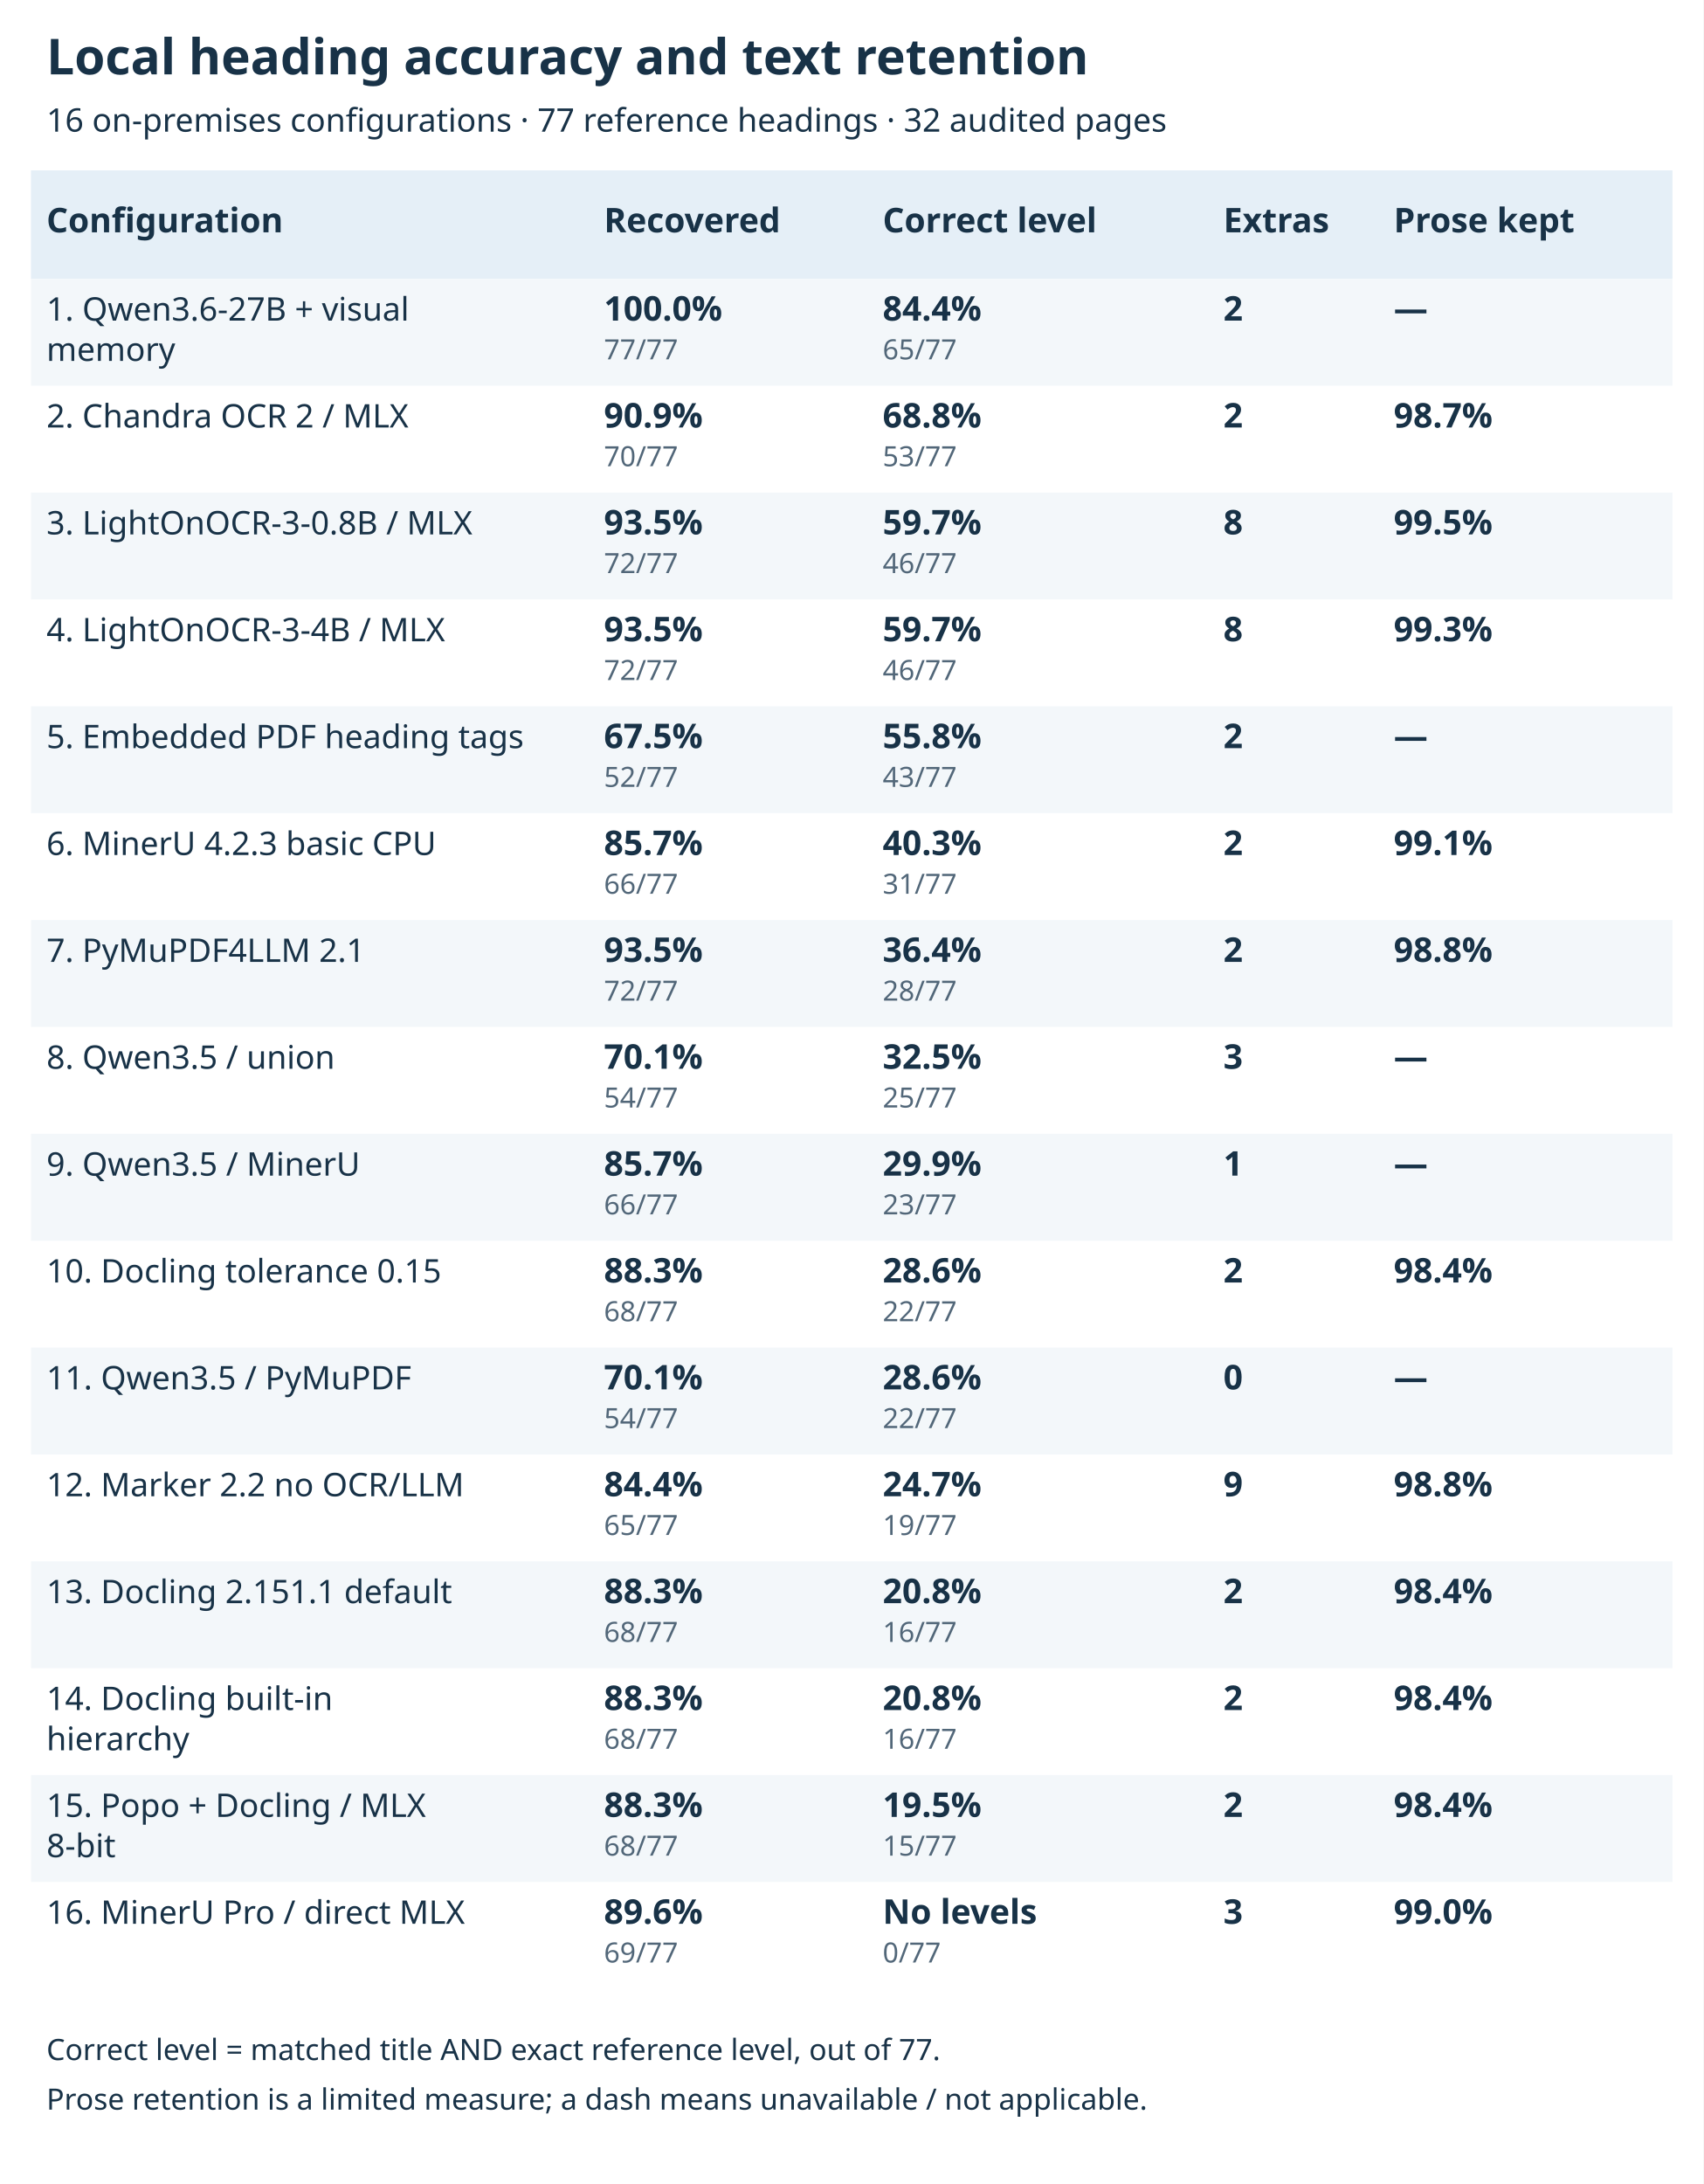
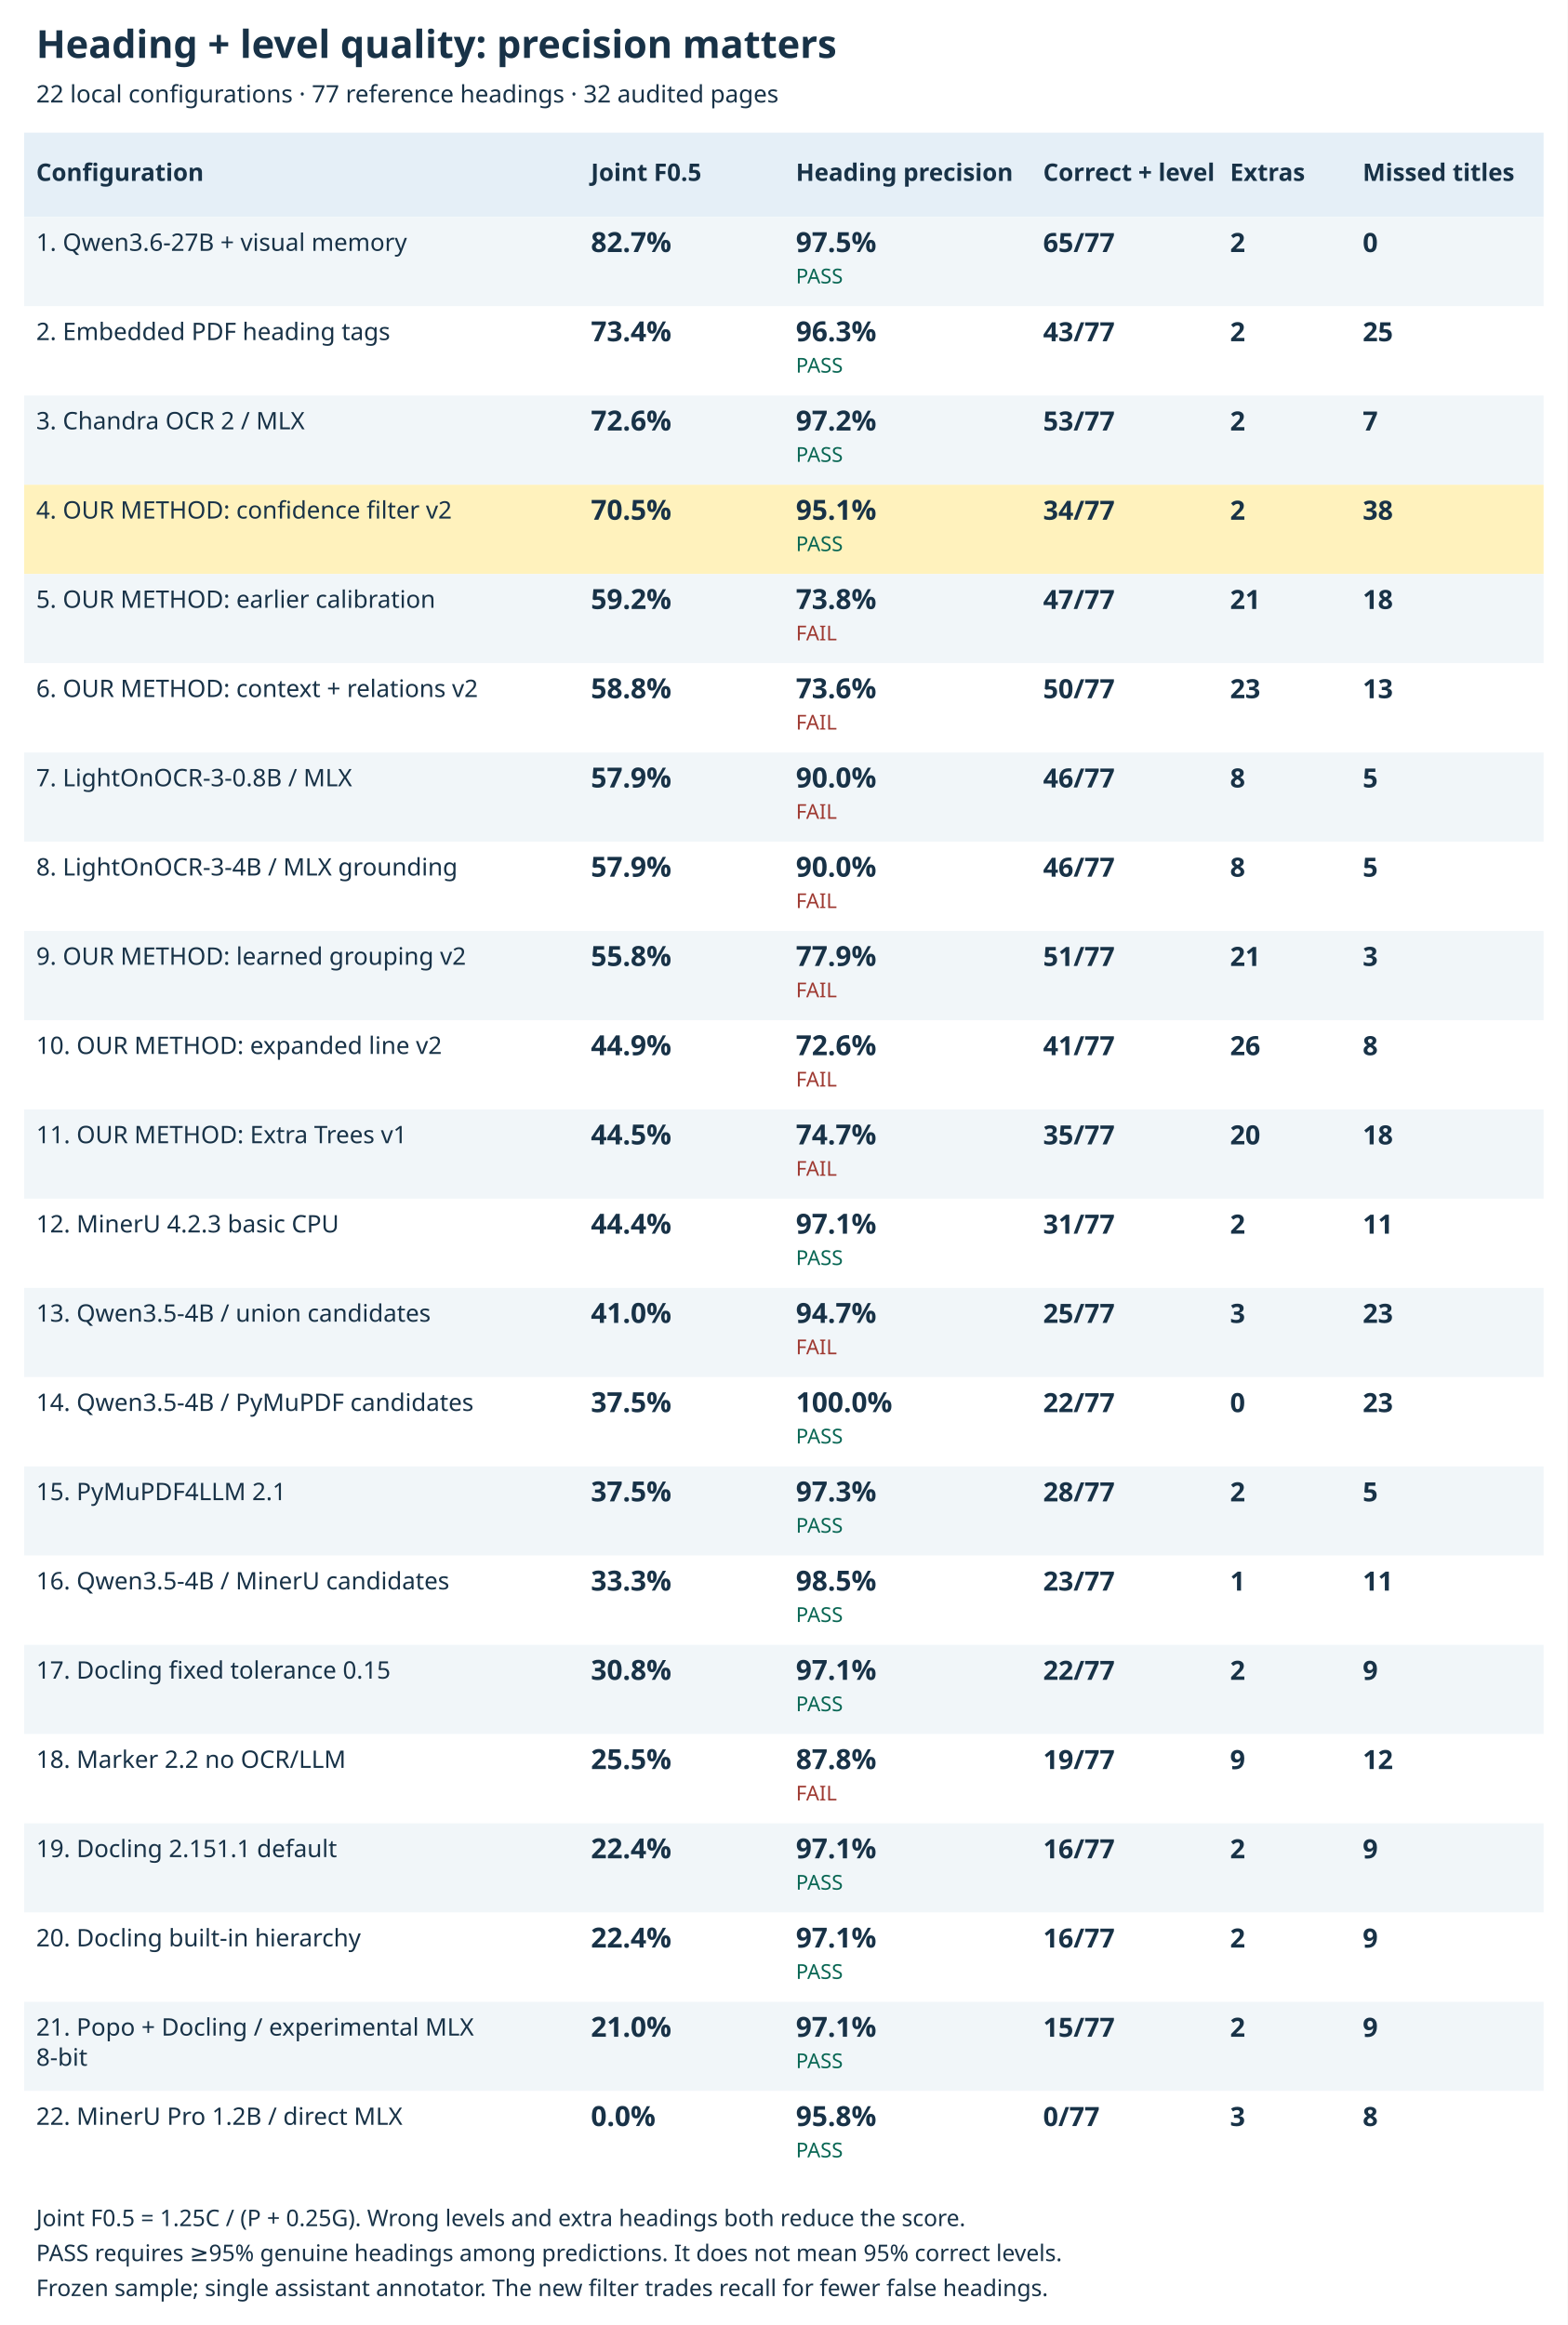
- <svg xmlns="http://www.w3.org/2000/svg" width="1100" height="1410">
-   <rect width="1100" height="1410" fill="#ffffff" />
-   <text x="30" y="48" font-family="sans-serif" font-size="32" fill="#183247" font-weight="700">Local heading accuracy and text retention</text>
-   <text x="30" y="85" font-family="sans-serif" font-size="21" fill="#183247" font-weight="400">16 on-premises configurations · 77 reference headings · 32 audited pages</text>
-   <rect x="20" y="110" width="1060" height="70" fill="#e5eff7" />
-   <text x="30" y="150" font-family="sans-serif" font-size="22" fill="#183247" font-weight="700">Configuration</text>
-   <text x="390" y="150" font-family="sans-serif" font-size="22" fill="#183247" font-weight="700">Recovered</text>
-   <text x="570" y="150" font-family="sans-serif" font-size="22" fill="#183247" font-weight="700">Correct level</text>
-   <text x="790" y="150" font-family="sans-serif" font-size="22" fill="#183247" font-weight="700">Extras</text>
-   <text x="900" y="150" font-family="sans-serif" font-size="22" fill="#183247" font-weight="700">Prose kept</text>
-   <rect x="20" y="180" width="1060" height="69" fill="#f3f7fa" />
-   <text x="30" y="207" font-family="sans-serif" font-size="21" fill="#183247" font-weight="400">1. Qwen3.6-27B + visual</text>
-   <text x="30" y="233" font-family="sans-serif" font-size="21" fill="#183247" font-weight="400">memory</text>
-   <text x="390" y="207" font-family="sans-serif" font-size="22" fill="#183247" font-weight="700">100.0%</text>
-   <text x="390" y="232" font-family="sans-serif" font-size="18" fill="#526779" font-weight="400">77/77</text>
-   <text x="570" y="207" font-family="sans-serif" font-size="22" fill="#183247" font-weight="700">84.4%</text>
-   <text x="570" y="232" font-family="sans-serif" font-size="18" fill="#526779" font-weight="400">65/77</text>
-   <text x="790" y="207" font-family="sans-serif" font-size="22" fill="#183247" font-weight="700">2</text>
-   <text x="900" y="207" font-family="sans-serif" font-size="22" fill="#183247" font-weight="700">—</text>
-   <text x="30" y="276" font-family="sans-serif" font-size="21" fill="#183247" font-weight="400">2. Chandra OCR 2 / MLX</text>
-   <text x="390" y="276" font-family="sans-serif" font-size="22" fill="#183247" font-weight="700">90.9%</text>
-   <text x="390" y="301" font-family="sans-serif" font-size="18" fill="#526779" font-weight="400">70/77</text>
-   <text x="570" y="276" font-family="sans-serif" font-size="22" fill="#183247" font-weight="700">68.8%</text>
-   <text x="570" y="301" font-family="sans-serif" font-size="18" fill="#526779" font-weight="400">53/77</text>
-   <text x="790" y="276" font-family="sans-serif" font-size="22" fill="#183247" font-weight="700">2</text>
-   <text x="900" y="276" font-family="sans-serif" font-size="22" fill="#183247" font-weight="700">98.7%</text>
-   <rect x="20" y="318" width="1060" height="69" fill="#f3f7fa" />
-   <text x="30" y="345" font-family="sans-serif" font-size="21" fill="#183247" font-weight="400">3. LightOnOCR-3-0.8B / MLX</text>
-   <text x="390" y="345" font-family="sans-serif" font-size="22" fill="#183247" font-weight="700">93.5%</text>
-   <text x="390" y="370" font-family="sans-serif" font-size="18" fill="#526779" font-weight="400">72/77</text>
-   <text x="570" y="345" font-family="sans-serif" font-size="22" fill="#183247" font-weight="700">59.7%</text>
-   <text x="570" y="370" font-family="sans-serif" font-size="18" fill="#526779" font-weight="400">46/77</text>
-   <text x="790" y="345" font-family="sans-serif" font-size="22" fill="#183247" font-weight="700">8</text>
-   <text x="900" y="345" font-family="sans-serif" font-size="22" fill="#183247" font-weight="700">99.5%</text>
-   <text x="30" y="414" font-family="sans-serif" font-size="21" fill="#183247" font-weight="400">4. LightOnOCR-3-4B / MLX</text>
-   <text x="390" y="414" font-family="sans-serif" font-size="22" fill="#183247" font-weight="700">93.5%</text>
-   <text x="390" y="439" font-family="sans-serif" font-size="18" fill="#526779" font-weight="400">72/77</text>
-   <text x="570" y="414" font-family="sans-serif" font-size="22" fill="#183247" font-weight="700">59.7%</text>
-   <text x="570" y="439" font-family="sans-serif" font-size="18" fill="#526779" font-weight="400">46/77</text>
-   <text x="790" y="414" font-family="sans-serif" font-size="22" fill="#183247" font-weight="700">8</text>
-   <text x="900" y="414" font-family="sans-serif" font-size="22" fill="#183247" font-weight="700">99.3%</text>
-   <rect x="20" y="456" width="1060" height="69" fill="#f3f7fa" />
-   <text x="30" y="483" font-family="sans-serif" font-size="21" fill="#183247" font-weight="400">5. Embedded PDF heading tags</text>
-   <text x="390" y="483" font-family="sans-serif" font-size="22" fill="#183247" font-weight="700">67.5%</text>
-   <text x="390" y="508" font-family="sans-serif" font-size="18" fill="#526779" font-weight="400">52/77</text>
-   <text x="570" y="483" font-family="sans-serif" font-size="22" fill="#183247" font-weight="700">55.8%</text>
-   <text x="570" y="508" font-family="sans-serif" font-size="18" fill="#526779" font-weight="400">43/77</text>
-   <text x="790" y="483" font-family="sans-serif" font-size="22" fill="#183247" font-weight="700">2</text>
-   <text x="900" y="483" font-family="sans-serif" font-size="22" fill="#183247" font-weight="700">—</text>
-   <text x="30" y="552" font-family="sans-serif" font-size="21" fill="#183247" font-weight="400">6. MinerU 4.2.3 basic CPU</text>
-   <text x="390" y="552" font-family="sans-serif" font-size="22" fill="#183247" font-weight="700">85.7%</text>
-   <text x="390" y="577" font-family="sans-serif" font-size="18" fill="#526779" font-weight="400">66/77</text>
-   <text x="570" y="552" font-family="sans-serif" font-size="22" fill="#183247" font-weight="700">40.3%</text>
-   <text x="570" y="577" font-family="sans-serif" font-size="18" fill="#526779" font-weight="400">31/77</text>
-   <text x="790" y="552" font-family="sans-serif" font-size="22" fill="#183247" font-weight="700">2</text>
-   <text x="900" y="552" font-family="sans-serif" font-size="22" fill="#183247" font-weight="700">99.1%</text>
-   <rect x="20" y="594" width="1060" height="69" fill="#f3f7fa" />
-   <text x="30" y="621" font-family="sans-serif" font-size="21" fill="#183247" font-weight="400">7. PyMuPDF4LLM 2.1</text>
-   <text x="390" y="621" font-family="sans-serif" font-size="22" fill="#183247" font-weight="700">93.5%</text>
-   <text x="390" y="646" font-family="sans-serif" font-size="18" fill="#526779" font-weight="400">72/77</text>
-   <text x="570" y="621" font-family="sans-serif" font-size="22" fill="#183247" font-weight="700">36.4%</text>
-   <text x="570" y="646" font-family="sans-serif" font-size="18" fill="#526779" font-weight="400">28/77</text>
-   <text x="790" y="621" font-family="sans-serif" font-size="22" fill="#183247" font-weight="700">2</text>
-   <text x="900" y="621" font-family="sans-serif" font-size="22" fill="#183247" font-weight="700">98.8%</text>
-   <text x="30" y="690" font-family="sans-serif" font-size="21" fill="#183247" font-weight="400">8. Qwen3.5 / union</text>
-   <text x="390" y="690" font-family="sans-serif" font-size="22" fill="#183247" font-weight="700">70.1%</text>
-   <text x="390" y="715" font-family="sans-serif" font-size="18" fill="#526779" font-weight="400">54/77</text>
-   <text x="570" y="690" font-family="sans-serif" font-size="22" fill="#183247" font-weight="700">32.5%</text>
-   <text x="570" y="715" font-family="sans-serif" font-size="18" fill="#526779" font-weight="400">25/77</text>
-   <text x="790" y="690" font-family="sans-serif" font-size="22" fill="#183247" font-weight="700">3</text>
-   <text x="900" y="690" font-family="sans-serif" font-size="22" fill="#183247" font-weight="700">—</text>
-   <rect x="20" y="732" width="1060" height="69" fill="#f3f7fa" />
-   <text x="30" y="759" font-family="sans-serif" font-size="21" fill="#183247" font-weight="400">9. Qwen3.5 / MinerU</text>
-   <text x="390" y="759" font-family="sans-serif" font-size="22" fill="#183247" font-weight="700">85.7%</text>
-   <text x="390" y="784" font-family="sans-serif" font-size="18" fill="#526779" font-weight="400">66/77</text>
-   <text x="570" y="759" font-family="sans-serif" font-size="22" fill="#183247" font-weight="700">29.9%</text>
-   <text x="570" y="784" font-family="sans-serif" font-size="18" fill="#526779" font-weight="400">23/77</text>
-   <text x="790" y="759" font-family="sans-serif" font-size="22" fill="#183247" font-weight="700">1</text>
-   <text x="900" y="759" font-family="sans-serif" font-size="22" fill="#183247" font-weight="700">—</text>
-   <text x="30" y="828" font-family="sans-serif" font-size="21" fill="#183247" font-weight="400">10. Docling tolerance 0.15</text>
-   <text x="390" y="828" font-family="sans-serif" font-size="22" fill="#183247" font-weight="700">88.3%</text>
-   <text x="390" y="853" font-family="sans-serif" font-size="18" fill="#526779" font-weight="400">68/77</text>
-   <text x="570" y="828" font-family="sans-serif" font-size="22" fill="#183247" font-weight="700">28.6%</text>
-   <text x="570" y="853" font-family="sans-serif" font-size="18" fill="#526779" font-weight="400">22/77</text>
-   <text x="790" y="828" font-family="sans-serif" font-size="22" fill="#183247" font-weight="700">2</text>
-   <text x="900" y="828" font-family="sans-serif" font-size="22" fill="#183247" font-weight="700">98.4%</text>
-   <rect x="20" y="870" width="1060" height="69" fill="#f3f7fa" />
-   <text x="30" y="897" font-family="sans-serif" font-size="21" fill="#183247" font-weight="400">11. Qwen3.5 / PyMuPDF</text>
-   <text x="390" y="897" font-family="sans-serif" font-size="22" fill="#183247" font-weight="700">70.1%</text>
-   <text x="390" y="922" font-family="sans-serif" font-size="18" fill="#526779" font-weight="400">54/77</text>
-   <text x="570" y="897" font-family="sans-serif" font-size="22" fill="#183247" font-weight="700">28.6%</text>
-   <text x="570" y="922" font-family="sans-serif" font-size="18" fill="#526779" font-weight="400">22/77</text>
-   <text x="790" y="897" font-family="sans-serif" font-size="22" fill="#183247" font-weight="700">0</text>
-   <text x="900" y="897" font-family="sans-serif" font-size="22" fill="#183247" font-weight="700">—</text>
-   <text x="30" y="966" font-family="sans-serif" font-size="21" fill="#183247" font-weight="400">12. Marker 2.2 no OCR/LLM</text>
-   <text x="390" y="966" font-family="sans-serif" font-size="22" fill="#183247" font-weight="700">84.4%</text>
-   <text x="390" y="991" font-family="sans-serif" font-size="18" fill="#526779" font-weight="400">65/77</text>
-   <text x="570" y="966" font-family="sans-serif" font-size="22" fill="#183247" font-weight="700">24.7%</text>
-   <text x="570" y="991" font-family="sans-serif" font-size="18" fill="#526779" font-weight="400">19/77</text>
-   <text x="790" y="966" font-family="sans-serif" font-size="22" fill="#183247" font-weight="700">9</text>
-   <text x="900" y="966" font-family="sans-serif" font-size="22" fill="#183247" font-weight="700">98.8%</text>
-   <rect x="20" y="1008" width="1060" height="69" fill="#f3f7fa" />
-   <text x="30" y="1035" font-family="sans-serif" font-size="21" fill="#183247" font-weight="400">13. Docling 2.151.1 default</text>
-   <text x="390" y="1035" font-family="sans-serif" font-size="22" fill="#183247" font-weight="700">88.3%</text>
-   <text x="390" y="1060" font-family="sans-serif" font-size="18" fill="#526779" font-weight="400">68/77</text>
-   <text x="570" y="1035" font-family="sans-serif" font-size="22" fill="#183247" font-weight="700">20.8%</text>
-   <text x="570" y="1060" font-family="sans-serif" font-size="18" fill="#526779" font-weight="400">16/77</text>
-   <text x="790" y="1035" font-family="sans-serif" font-size="22" fill="#183247" font-weight="700">2</text>
-   <text x="900" y="1035" font-family="sans-serif" font-size="22" fill="#183247" font-weight="700">98.4%</text>
-   <text x="30" y="1104" font-family="sans-serif" font-size="21" fill="#183247" font-weight="400">14. Docling built-in</text>
-   <text x="30" y="1130" font-family="sans-serif" font-size="21" fill="#183247" font-weight="400">hierarchy</text>
-   <text x="390" y="1104" font-family="sans-serif" font-size="22" fill="#183247" font-weight="700">88.3%</text>
-   <text x="390" y="1129" font-family="sans-serif" font-size="18" fill="#526779" font-weight="400">68/77</text>
-   <text x="570" y="1104" font-family="sans-serif" font-size="22" fill="#183247" font-weight="700">20.8%</text>
-   <text x="570" y="1129" font-family="sans-serif" font-size="18" fill="#526779" font-weight="400">16/77</text>
-   <text x="790" y="1104" font-family="sans-serif" font-size="22" fill="#183247" font-weight="700">2</text>
-   <text x="900" y="1104" font-family="sans-serif" font-size="22" fill="#183247" font-weight="700">98.4%</text>
-   <rect x="20" y="1146" width="1060" height="69" fill="#f3f7fa" />
-   <text x="30" y="1173" font-family="sans-serif" font-size="21" fill="#183247" font-weight="400">15. Popo + Docling / MLX</text>
-   <text x="30" y="1199" font-family="sans-serif" font-size="21" fill="#183247" font-weight="400">8-bit</text>
-   <text x="390" y="1173" font-family="sans-serif" font-size="22" fill="#183247" font-weight="700">88.3%</text>
-   <text x="390" y="1198" font-family="sans-serif" font-size="18" fill="#526779" font-weight="400">68/77</text>
-   <text x="570" y="1173" font-family="sans-serif" font-size="22" fill="#183247" font-weight="700">19.5%</text>
-   <text x="570" y="1198" font-family="sans-serif" font-size="18" fill="#526779" font-weight="400">15/77</text>
-   <text x="790" y="1173" font-family="sans-serif" font-size="22" fill="#183247" font-weight="700">2</text>
-   <text x="900" y="1173" font-family="sans-serif" font-size="22" fill="#183247" font-weight="700">98.4%</text>
-   <text x="30" y="1242" font-family="sans-serif" font-size="21" fill="#183247" font-weight="400">16. MinerU Pro / direct MLX</text>
-   <text x="390" y="1242" font-family="sans-serif" font-size="22" fill="#183247" font-weight="700">89.6%</text>
-   <text x="390" y="1267" font-family="sans-serif" font-size="18" fill="#526779" font-weight="400">69/77</text>
-   <text x="570" y="1242" font-family="sans-serif" font-size="22" fill="#183247" font-weight="700">No levels</text>
-   <text x="570" y="1267" font-family="sans-serif" font-size="18" fill="#526779" font-weight="400">0/77</text>
-   <text x="790" y="1242" font-family="sans-serif" font-size="22" fill="#183247" font-weight="700">3</text>
-   <text x="900" y="1242" font-family="sans-serif" font-size="22" fill="#183247" font-weight="700">99.0%</text>
-   <text x="30" y="1330" font-family="sans-serif" font-size="19" fill="#183247" font-weight="400">Correct level = matched title AND exact reference level, out of 77.</text>
-   <text x="30" y="1362" font-family="sans-serif" font-size="19" fill="#183247" font-weight="400">Prose retention is a limited measure; a dash means unavailable / not applicable.</text>
+ <svg xmlns="http://www.w3.org/2000/svg" width="1300" height="1928">
+   <rect width="1300" height="1928" fill="white" />
+   <text x="30" y="48" font-family="sans-serif" font-size="32" fill="#183247" font-weight="700">Heading + level quality: precision matters</text>
+   <text x="30" y="85" font-family="sans-serif" font-size="20" fill="#183247" font-weight="400">22 local configurations · 77 reference headings · 32 audited pages</text>
+   <rect x="20" y="110" width="1260" height="70" fill="#e5eff7" />
+   <text x="30" y="150" font-family="sans-serif" font-size="20" fill="#183247" font-weight="700">Configuration</text>
+   <text x="490" y="150" font-family="sans-serif" font-size="20" fill="#183247" font-weight="700">Joint F0.5</text>
+   <text x="660" y="150" font-family="sans-serif" font-size="20" fill="#183247" font-weight="700">Heading precision</text>
+   <text x="865" y="150" font-family="sans-serif" font-size="20" fill="#183247" font-weight="700">Correct + level</text>
+   <text x="1020" y="150" font-family="sans-serif" font-size="20" fill="#183247" font-weight="700">Extras</text>
+   <text x="1130" y="150" font-family="sans-serif" font-size="20" fill="#183247" font-weight="700">Missed titles</text>
+   <rect x="20" y="180" width="1260" height="74" fill="#f1f6f9" />
+   <text x="30" y="208" font-family="sans-serif" font-size="20" fill="#183247" font-weight="400">1. Qwen3.6-27B + visual memory</text>
+   <text x="490" y="209" font-family="sans-serif" font-size="23" fill="#183247" font-weight="700">82.7%</text>
+   <text x="660" y="209" font-family="sans-serif" font-size="23" fill="#183247" font-weight="700">97.5%</text>
+   <text x="660" y="235" font-family="sans-serif" font-size="17" fill="#086653" font-weight="400">PASS</text>
+   <text x="865" y="209" font-family="sans-serif" font-size="22" fill="#183247" font-weight="700">65/77</text>
+   <text x="1020" y="209" font-family="sans-serif" font-size="22" fill="#183247" font-weight="700">2</text>
+   <text x="1130" y="209" font-family="sans-serif" font-size="22" fill="#183247" font-weight="700">0</text>
+   <rect x="20" y="254" width="1260" height="74" fill="white" />
+   <text x="30" y="282" font-family="sans-serif" font-size="20" fill="#183247" font-weight="400">2. Embedded PDF heading tags</text>
+   <text x="490" y="283" font-family="sans-serif" font-size="23" fill="#183247" font-weight="700">73.4%</text>
+   <text x="660" y="283" font-family="sans-serif" font-size="23" fill="#183247" font-weight="700">96.3%</text>
+   <text x="660" y="309" font-family="sans-serif" font-size="17" fill="#086653" font-weight="400">PASS</text>
+   <text x="865" y="283" font-family="sans-serif" font-size="22" fill="#183247" font-weight="700">43/77</text>
+   <text x="1020" y="283" font-family="sans-serif" font-size="22" fill="#183247" font-weight="700">2</text>
+   <text x="1130" y="283" font-family="sans-serif" font-size="22" fill="#183247" font-weight="700">25</text>
+   <rect x="20" y="328" width="1260" height="74" fill="#f1f6f9" />
+   <text x="30" y="356" font-family="sans-serif" font-size="20" fill="#183247" font-weight="400">3. Chandra OCR 2 / MLX</text>
+   <text x="490" y="357" font-family="sans-serif" font-size="23" fill="#183247" font-weight="700">72.6%</text>
+   <text x="660" y="357" font-family="sans-serif" font-size="23" fill="#183247" font-weight="700">97.2%</text>
+   <text x="660" y="383" font-family="sans-serif" font-size="17" fill="#086653" font-weight="400">PASS</text>
+   <text x="865" y="357" font-family="sans-serif" font-size="22" fill="#183247" font-weight="700">53/77</text>
+   <text x="1020" y="357" font-family="sans-serif" font-size="22" fill="#183247" font-weight="700">2</text>
+   <text x="1130" y="357" font-family="sans-serif" font-size="22" fill="#183247" font-weight="700">7</text>
+   <rect x="20" y="402" width="1260" height="74" fill="#fff2bd" />
+   <text x="30" y="430" font-family="sans-serif" font-size="20" fill="#183247" font-weight="400">4. OUR METHOD: confidence filter v2</text>
+   <text x="490" y="431" font-family="sans-serif" font-size="23" fill="#183247" font-weight="700">70.5%</text>
+   <text x="660" y="431" font-family="sans-serif" font-size="23" fill="#183247" font-weight="700">95.1%</text>
+   <text x="660" y="457" font-family="sans-serif" font-size="17" fill="#086653" font-weight="400">PASS</text>
+   <text x="865" y="431" font-family="sans-serif" font-size="22" fill="#183247" font-weight="700">34/77</text>
+   <text x="1020" y="431" font-family="sans-serif" font-size="22" fill="#183247" font-weight="700">2</text>
+   <text x="1130" y="431" font-family="sans-serif" font-size="22" fill="#183247" font-weight="700">38</text>
+   <rect x="20" y="476" width="1260" height="74" fill="#f1f6f9" />
+   <text x="30" y="504" font-family="sans-serif" font-size="20" fill="#183247" font-weight="400">5. OUR METHOD: earlier calibration</text>
+   <text x="490" y="505" font-family="sans-serif" font-size="23" fill="#183247" font-weight="700">59.2%</text>
+   <text x="660" y="505" font-family="sans-serif" font-size="23" fill="#183247" font-weight="700">73.8%</text>
+   <text x="660" y="531" font-family="sans-serif" font-size="17" fill="#9e3931" font-weight="400">FAIL</text>
+   <text x="865" y="505" font-family="sans-serif" font-size="22" fill="#183247" font-weight="700">47/77</text>
+   <text x="1020" y="505" font-family="sans-serif" font-size="22" fill="#183247" font-weight="700">21</text>
+   <text x="1130" y="505" font-family="sans-serif" font-size="22" fill="#183247" font-weight="700">18</text>
+   <rect x="20" y="550" width="1260" height="74" fill="white" />
+   <text x="30" y="578" font-family="sans-serif" font-size="20" fill="#183247" font-weight="400">6. OUR METHOD: context + relations v2</text>
+   <text x="490" y="579" font-family="sans-serif" font-size="23" fill="#183247" font-weight="700">58.8%</text>
+   <text x="660" y="579" font-family="sans-serif" font-size="23" fill="#183247" font-weight="700">73.6%</text>
+   <text x="660" y="605" font-family="sans-serif" font-size="17" fill="#9e3931" font-weight="400">FAIL</text>
+   <text x="865" y="579" font-family="sans-serif" font-size="22" fill="#183247" font-weight="700">50/77</text>
+   <text x="1020" y="579" font-family="sans-serif" font-size="22" fill="#183247" font-weight="700">23</text>
+   <text x="1130" y="579" font-family="sans-serif" font-size="22" fill="#183247" font-weight="700">13</text>
+   <rect x="20" y="624" width="1260" height="74" fill="#f1f6f9" />
+   <text x="30" y="652" font-family="sans-serif" font-size="20" fill="#183247" font-weight="400">7. LightOnOCR-3-0.8B / MLX</text>
+   <text x="490" y="653" font-family="sans-serif" font-size="23" fill="#183247" font-weight="700">57.9%</text>
+   <text x="660" y="653" font-family="sans-serif" font-size="23" fill="#183247" font-weight="700">90.0%</text>
+   <text x="660" y="679" font-family="sans-serif" font-size="17" fill="#9e3931" font-weight="400">FAIL</text>
+   <text x="865" y="653" font-family="sans-serif" font-size="22" fill="#183247" font-weight="700">46/77</text>
+   <text x="1020" y="653" font-family="sans-serif" font-size="22" fill="#183247" font-weight="700">8</text>
+   <text x="1130" y="653" font-family="sans-serif" font-size="22" fill="#183247" font-weight="700">5</text>
+   <rect x="20" y="698" width="1260" height="74" fill="white" />
+   <text x="30" y="726" font-family="sans-serif" font-size="20" fill="#183247" font-weight="400">8. LightOnOCR-3-4B / MLX grounding</text>
+   <text x="490" y="727" font-family="sans-serif" font-size="23" fill="#183247" font-weight="700">57.9%</text>
+   <text x="660" y="727" font-family="sans-serif" font-size="23" fill="#183247" font-weight="700">90.0%</text>
+   <text x="660" y="753" font-family="sans-serif" font-size="17" fill="#9e3931" font-weight="400">FAIL</text>
+   <text x="865" y="727" font-family="sans-serif" font-size="22" fill="#183247" font-weight="700">46/77</text>
+   <text x="1020" y="727" font-family="sans-serif" font-size="22" fill="#183247" font-weight="700">8</text>
+   <text x="1130" y="727" font-family="sans-serif" font-size="22" fill="#183247" font-weight="700">5</text>
+   <rect x="20" y="772" width="1260" height="74" fill="#f1f6f9" />
+   <text x="30" y="800" font-family="sans-serif" font-size="20" fill="#183247" font-weight="400">9. OUR METHOD: learned grouping v2</text>
+   <text x="490" y="801" font-family="sans-serif" font-size="23" fill="#183247" font-weight="700">55.8%</text>
+   <text x="660" y="801" font-family="sans-serif" font-size="23" fill="#183247" font-weight="700">77.9%</text>
+   <text x="660" y="827" font-family="sans-serif" font-size="17" fill="#9e3931" font-weight="400">FAIL</text>
+   <text x="865" y="801" font-family="sans-serif" font-size="22" fill="#183247" font-weight="700">51/77</text>
+   <text x="1020" y="801" font-family="sans-serif" font-size="22" fill="#183247" font-weight="700">21</text>
+   <text x="1130" y="801" font-family="sans-serif" font-size="22" fill="#183247" font-weight="700">3</text>
+   <rect x="20" y="846" width="1260" height="74" fill="white" />
+   <text x="30" y="874" font-family="sans-serif" font-size="20" fill="#183247" font-weight="400">10. OUR METHOD: expanded line v2</text>
+   <text x="490" y="875" font-family="sans-serif" font-size="23" fill="#183247" font-weight="700">44.9%</text>
+   <text x="660" y="875" font-family="sans-serif" font-size="23" fill="#183247" font-weight="700">72.6%</text>
+   <text x="660" y="901" font-family="sans-serif" font-size="17" fill="#9e3931" font-weight="400">FAIL</text>
+   <text x="865" y="875" font-family="sans-serif" font-size="22" fill="#183247" font-weight="700">41/77</text>
+   <text x="1020" y="875" font-family="sans-serif" font-size="22" fill="#183247" font-weight="700">26</text>
+   <text x="1130" y="875" font-family="sans-serif" font-size="22" fill="#183247" font-weight="700">8</text>
+   <rect x="20" y="920" width="1260" height="74" fill="#f1f6f9" />
+   <text x="30" y="948" font-family="sans-serif" font-size="20" fill="#183247" font-weight="400">11. OUR METHOD: Extra Trees v1</text>
+   <text x="490" y="949" font-family="sans-serif" font-size="23" fill="#183247" font-weight="700">44.5%</text>
+   <text x="660" y="949" font-family="sans-serif" font-size="23" fill="#183247" font-weight="700">74.7%</text>
+   <text x="660" y="975" font-family="sans-serif" font-size="17" fill="#9e3931" font-weight="400">FAIL</text>
+   <text x="865" y="949" font-family="sans-serif" font-size="22" fill="#183247" font-weight="700">35/77</text>
+   <text x="1020" y="949" font-family="sans-serif" font-size="22" fill="#183247" font-weight="700">20</text>
+   <text x="1130" y="949" font-family="sans-serif" font-size="22" fill="#183247" font-weight="700">18</text>
+   <rect x="20" y="994" width="1260" height="74" fill="white" />
+   <text x="30" y="1022" font-family="sans-serif" font-size="20" fill="#183247" font-weight="400">12. MinerU 4.2.3 basic CPU</text>
+   <text x="490" y="1023" font-family="sans-serif" font-size="23" fill="#183247" font-weight="700">44.4%</text>
+   <text x="660" y="1023" font-family="sans-serif" font-size="23" fill="#183247" font-weight="700">97.1%</text>
+   <text x="660" y="1049" font-family="sans-serif" font-size="17" fill="#086653" font-weight="400">PASS</text>
+   <text x="865" y="1023" font-family="sans-serif" font-size="22" fill="#183247" font-weight="700">31/77</text>
+   <text x="1020" y="1023" font-family="sans-serif" font-size="22" fill="#183247" font-weight="700">2</text>
+   <text x="1130" y="1023" font-family="sans-serif" font-size="22" fill="#183247" font-weight="700">11</text>
+   <rect x="20" y="1068" width="1260" height="74" fill="#f1f6f9" />
+   <text x="30" y="1096" font-family="sans-serif" font-size="20" fill="#183247" font-weight="400">13. Qwen3.5-4B / union candidates</text>
+   <text x="490" y="1097" font-family="sans-serif" font-size="23" fill="#183247" font-weight="700">41.0%</text>
+   <text x="660" y="1097" font-family="sans-serif" font-size="23" fill="#183247" font-weight="700">94.7%</text>
+   <text x="660" y="1123" font-family="sans-serif" font-size="17" fill="#9e3931" font-weight="400">FAIL</text>
+   <text x="865" y="1097" font-family="sans-serif" font-size="22" fill="#183247" font-weight="700">25/77</text>
+   <text x="1020" y="1097" font-family="sans-serif" font-size="22" fill="#183247" font-weight="700">3</text>
+   <text x="1130" y="1097" font-family="sans-serif" font-size="22" fill="#183247" font-weight="700">23</text>
+   <rect x="20" y="1142" width="1260" height="74" fill="white" />
+   <text x="30" y="1170" font-family="sans-serif" font-size="20" fill="#183247" font-weight="400">14. Qwen3.5-4B / PyMuPDF candidates</text>
+   <text x="490" y="1171" font-family="sans-serif" font-size="23" fill="#183247" font-weight="700">37.5%</text>
+   <text x="660" y="1171" font-family="sans-serif" font-size="23" fill="#183247" font-weight="700">100.0%</text>
+   <text x="660" y="1197" font-family="sans-serif" font-size="17" fill="#086653" font-weight="400">PASS</text>
+   <text x="865" y="1171" font-family="sans-serif" font-size="22" fill="#183247" font-weight="700">22/77</text>
+   <text x="1020" y="1171" font-family="sans-serif" font-size="22" fill="#183247" font-weight="700">0</text>
+   <text x="1130" y="1171" font-family="sans-serif" font-size="22" fill="#183247" font-weight="700">23</text>
+   <rect x="20" y="1216" width="1260" height="74" fill="#f1f6f9" />
+   <text x="30" y="1244" font-family="sans-serif" font-size="20" fill="#183247" font-weight="400">15. PyMuPDF4LLM 2.1</text>
+   <text x="490" y="1245" font-family="sans-serif" font-size="23" fill="#183247" font-weight="700">37.5%</text>
+   <text x="660" y="1245" font-family="sans-serif" font-size="23" fill="#183247" font-weight="700">97.3%</text>
+   <text x="660" y="1271" font-family="sans-serif" font-size="17" fill="#086653" font-weight="400">PASS</text>
+   <text x="865" y="1245" font-family="sans-serif" font-size="22" fill="#183247" font-weight="700">28/77</text>
+   <text x="1020" y="1245" font-family="sans-serif" font-size="22" fill="#183247" font-weight="700">2</text>
+   <text x="1130" y="1245" font-family="sans-serif" font-size="22" fill="#183247" font-weight="700">5</text>
+   <rect x="20" y="1290" width="1260" height="74" fill="white" />
+   <text x="30" y="1318" font-family="sans-serif" font-size="20" fill="#183247" font-weight="400">16. Qwen3.5-4B / MinerU candidates</text>
+   <text x="490" y="1319" font-family="sans-serif" font-size="23" fill="#183247" font-weight="700">33.3%</text>
+   <text x="660" y="1319" font-family="sans-serif" font-size="23" fill="#183247" font-weight="700">98.5%</text>
+   <text x="660" y="1345" font-family="sans-serif" font-size="17" fill="#086653" font-weight="400">PASS</text>
+   <text x="865" y="1319" font-family="sans-serif" font-size="22" fill="#183247" font-weight="700">23/77</text>
+   <text x="1020" y="1319" font-family="sans-serif" font-size="22" fill="#183247" font-weight="700">1</text>
+   <text x="1130" y="1319" font-family="sans-serif" font-size="22" fill="#183247" font-weight="700">11</text>
+   <rect x="20" y="1364" width="1260" height="74" fill="#f1f6f9" />
+   <text x="30" y="1392" font-family="sans-serif" font-size="20" fill="#183247" font-weight="400">17. Docling fixed tolerance 0.15</text>
+   <text x="490" y="1393" font-family="sans-serif" font-size="23" fill="#183247" font-weight="700">30.8%</text>
+   <text x="660" y="1393" font-family="sans-serif" font-size="23" fill="#183247" font-weight="700">97.1%</text>
+   <text x="660" y="1419" font-family="sans-serif" font-size="17" fill="#086653" font-weight="400">PASS</text>
+   <text x="865" y="1393" font-family="sans-serif" font-size="22" fill="#183247" font-weight="700">22/77</text>
+   <text x="1020" y="1393" font-family="sans-serif" font-size="22" fill="#183247" font-weight="700">2</text>
+   <text x="1130" y="1393" font-family="sans-serif" font-size="22" fill="#183247" font-weight="700">9</text>
+   <rect x="20" y="1438" width="1260" height="74" fill="white" />
+   <text x="30" y="1466" font-family="sans-serif" font-size="20" fill="#183247" font-weight="400">18. Marker 2.2 no OCR/LLM</text>
+   <text x="490" y="1467" font-family="sans-serif" font-size="23" fill="#183247" font-weight="700">25.5%</text>
+   <text x="660" y="1467" font-family="sans-serif" font-size="23" fill="#183247" font-weight="700">87.8%</text>
+   <text x="660" y="1493" font-family="sans-serif" font-size="17" fill="#9e3931" font-weight="400">FAIL</text>
+   <text x="865" y="1467" font-family="sans-serif" font-size="22" fill="#183247" font-weight="700">19/77</text>
+   <text x="1020" y="1467" font-family="sans-serif" font-size="22" fill="#183247" font-weight="700">9</text>
+   <text x="1130" y="1467" font-family="sans-serif" font-size="22" fill="#183247" font-weight="700">12</text>
+   <rect x="20" y="1512" width="1260" height="74" fill="#f1f6f9" />
+   <text x="30" y="1540" font-family="sans-serif" font-size="20" fill="#183247" font-weight="400">19. Docling 2.151.1 default</text>
+   <text x="490" y="1541" font-family="sans-serif" font-size="23" fill="#183247" font-weight="700">22.4%</text>
+   <text x="660" y="1541" font-family="sans-serif" font-size="23" fill="#183247" font-weight="700">97.1%</text>
+   <text x="660" y="1567" font-family="sans-serif" font-size="17" fill="#086653" font-weight="400">PASS</text>
+   <text x="865" y="1541" font-family="sans-serif" font-size="22" fill="#183247" font-weight="700">16/77</text>
+   <text x="1020" y="1541" font-family="sans-serif" font-size="22" fill="#183247" font-weight="700">2</text>
+   <text x="1130" y="1541" font-family="sans-serif" font-size="22" fill="#183247" font-weight="700">9</text>
+   <rect x="20" y="1586" width="1260" height="74" fill="white" />
+   <text x="30" y="1614" font-family="sans-serif" font-size="20" fill="#183247" font-weight="400">20. Docling built-in hierarchy</text>
+   <text x="490" y="1615" font-family="sans-serif" font-size="23" fill="#183247" font-weight="700">22.4%</text>
+   <text x="660" y="1615" font-family="sans-serif" font-size="23" fill="#183247" font-weight="700">97.1%</text>
+   <text x="660" y="1641" font-family="sans-serif" font-size="17" fill="#086653" font-weight="400">PASS</text>
+   <text x="865" y="1615" font-family="sans-serif" font-size="22" fill="#183247" font-weight="700">16/77</text>
+   <text x="1020" y="1615" font-family="sans-serif" font-size="22" fill="#183247" font-weight="700">2</text>
+   <text x="1130" y="1615" font-family="sans-serif" font-size="22" fill="#183247" font-weight="700">9</text>
+   <rect x="20" y="1660" width="1260" height="74" fill="#f1f6f9" />
+   <text x="30" y="1688" font-family="sans-serif" font-size="20" fill="#183247" font-weight="400">21. Popo + Docling / experimental MLX</text>
+   <text x="30" y="1713" font-family="sans-serif" font-size="20" fill="#183247" font-weight="400">8-bit</text>
+   <text x="490" y="1689" font-family="sans-serif" font-size="23" fill="#183247" font-weight="700">21.0%</text>
+   <text x="660" y="1689" font-family="sans-serif" font-size="23" fill="#183247" font-weight="700">97.1%</text>
+   <text x="660" y="1715" font-family="sans-serif" font-size="17" fill="#086653" font-weight="400">PASS</text>
+   <text x="865" y="1689" font-family="sans-serif" font-size="22" fill="#183247" font-weight="700">15/77</text>
+   <text x="1020" y="1689" font-family="sans-serif" font-size="22" fill="#183247" font-weight="700">2</text>
+   <text x="1130" y="1689" font-family="sans-serif" font-size="22" fill="#183247" font-weight="700">9</text>
+   <rect x="20" y="1734" width="1260" height="74" fill="white" />
+   <text x="30" y="1762" font-family="sans-serif" font-size="20" fill="#183247" font-weight="400">22. MinerU Pro 1.2B / direct MLX</text>
+   <text x="490" y="1763" font-family="sans-serif" font-size="23" fill="#183247" font-weight="700">0.0%</text>
+   <text x="660" y="1763" font-family="sans-serif" font-size="23" fill="#183247" font-weight="700">95.8%</text>
+   <text x="660" y="1789" font-family="sans-serif" font-size="17" fill="#086653" font-weight="400">PASS</text>
+   <text x="865" y="1763" font-family="sans-serif" font-size="22" fill="#183247" font-weight="700">0/77</text>
+   <text x="1020" y="1763" font-family="sans-serif" font-size="22" fill="#183247" font-weight="700">3</text>
+   <text x="1130" y="1763" font-family="sans-serif" font-size="22" fill="#183247" font-weight="700">8</text>
+   <text x="30" y="1846" font-family="sans-serif" font-size="19" fill="#183247" font-weight="400">Joint F0.5 = 1.25C / (P + 0.25G). Wrong levels and extra headings both reduce the score.</text>
+   <text x="30" y="1875" font-family="sans-serif" font-size="19" fill="#183247" font-weight="400">PASS requires ≥95% genuine headings among predictions. It does not mean 95% correct levels.</text>
+   <text x="30" y="1904" font-family="sans-serif" font-size="19" fill="#183247" font-weight="400">Frozen sample; single assistant annotator. The new filter trades recall for fewer false headings.</text>
</svg>
